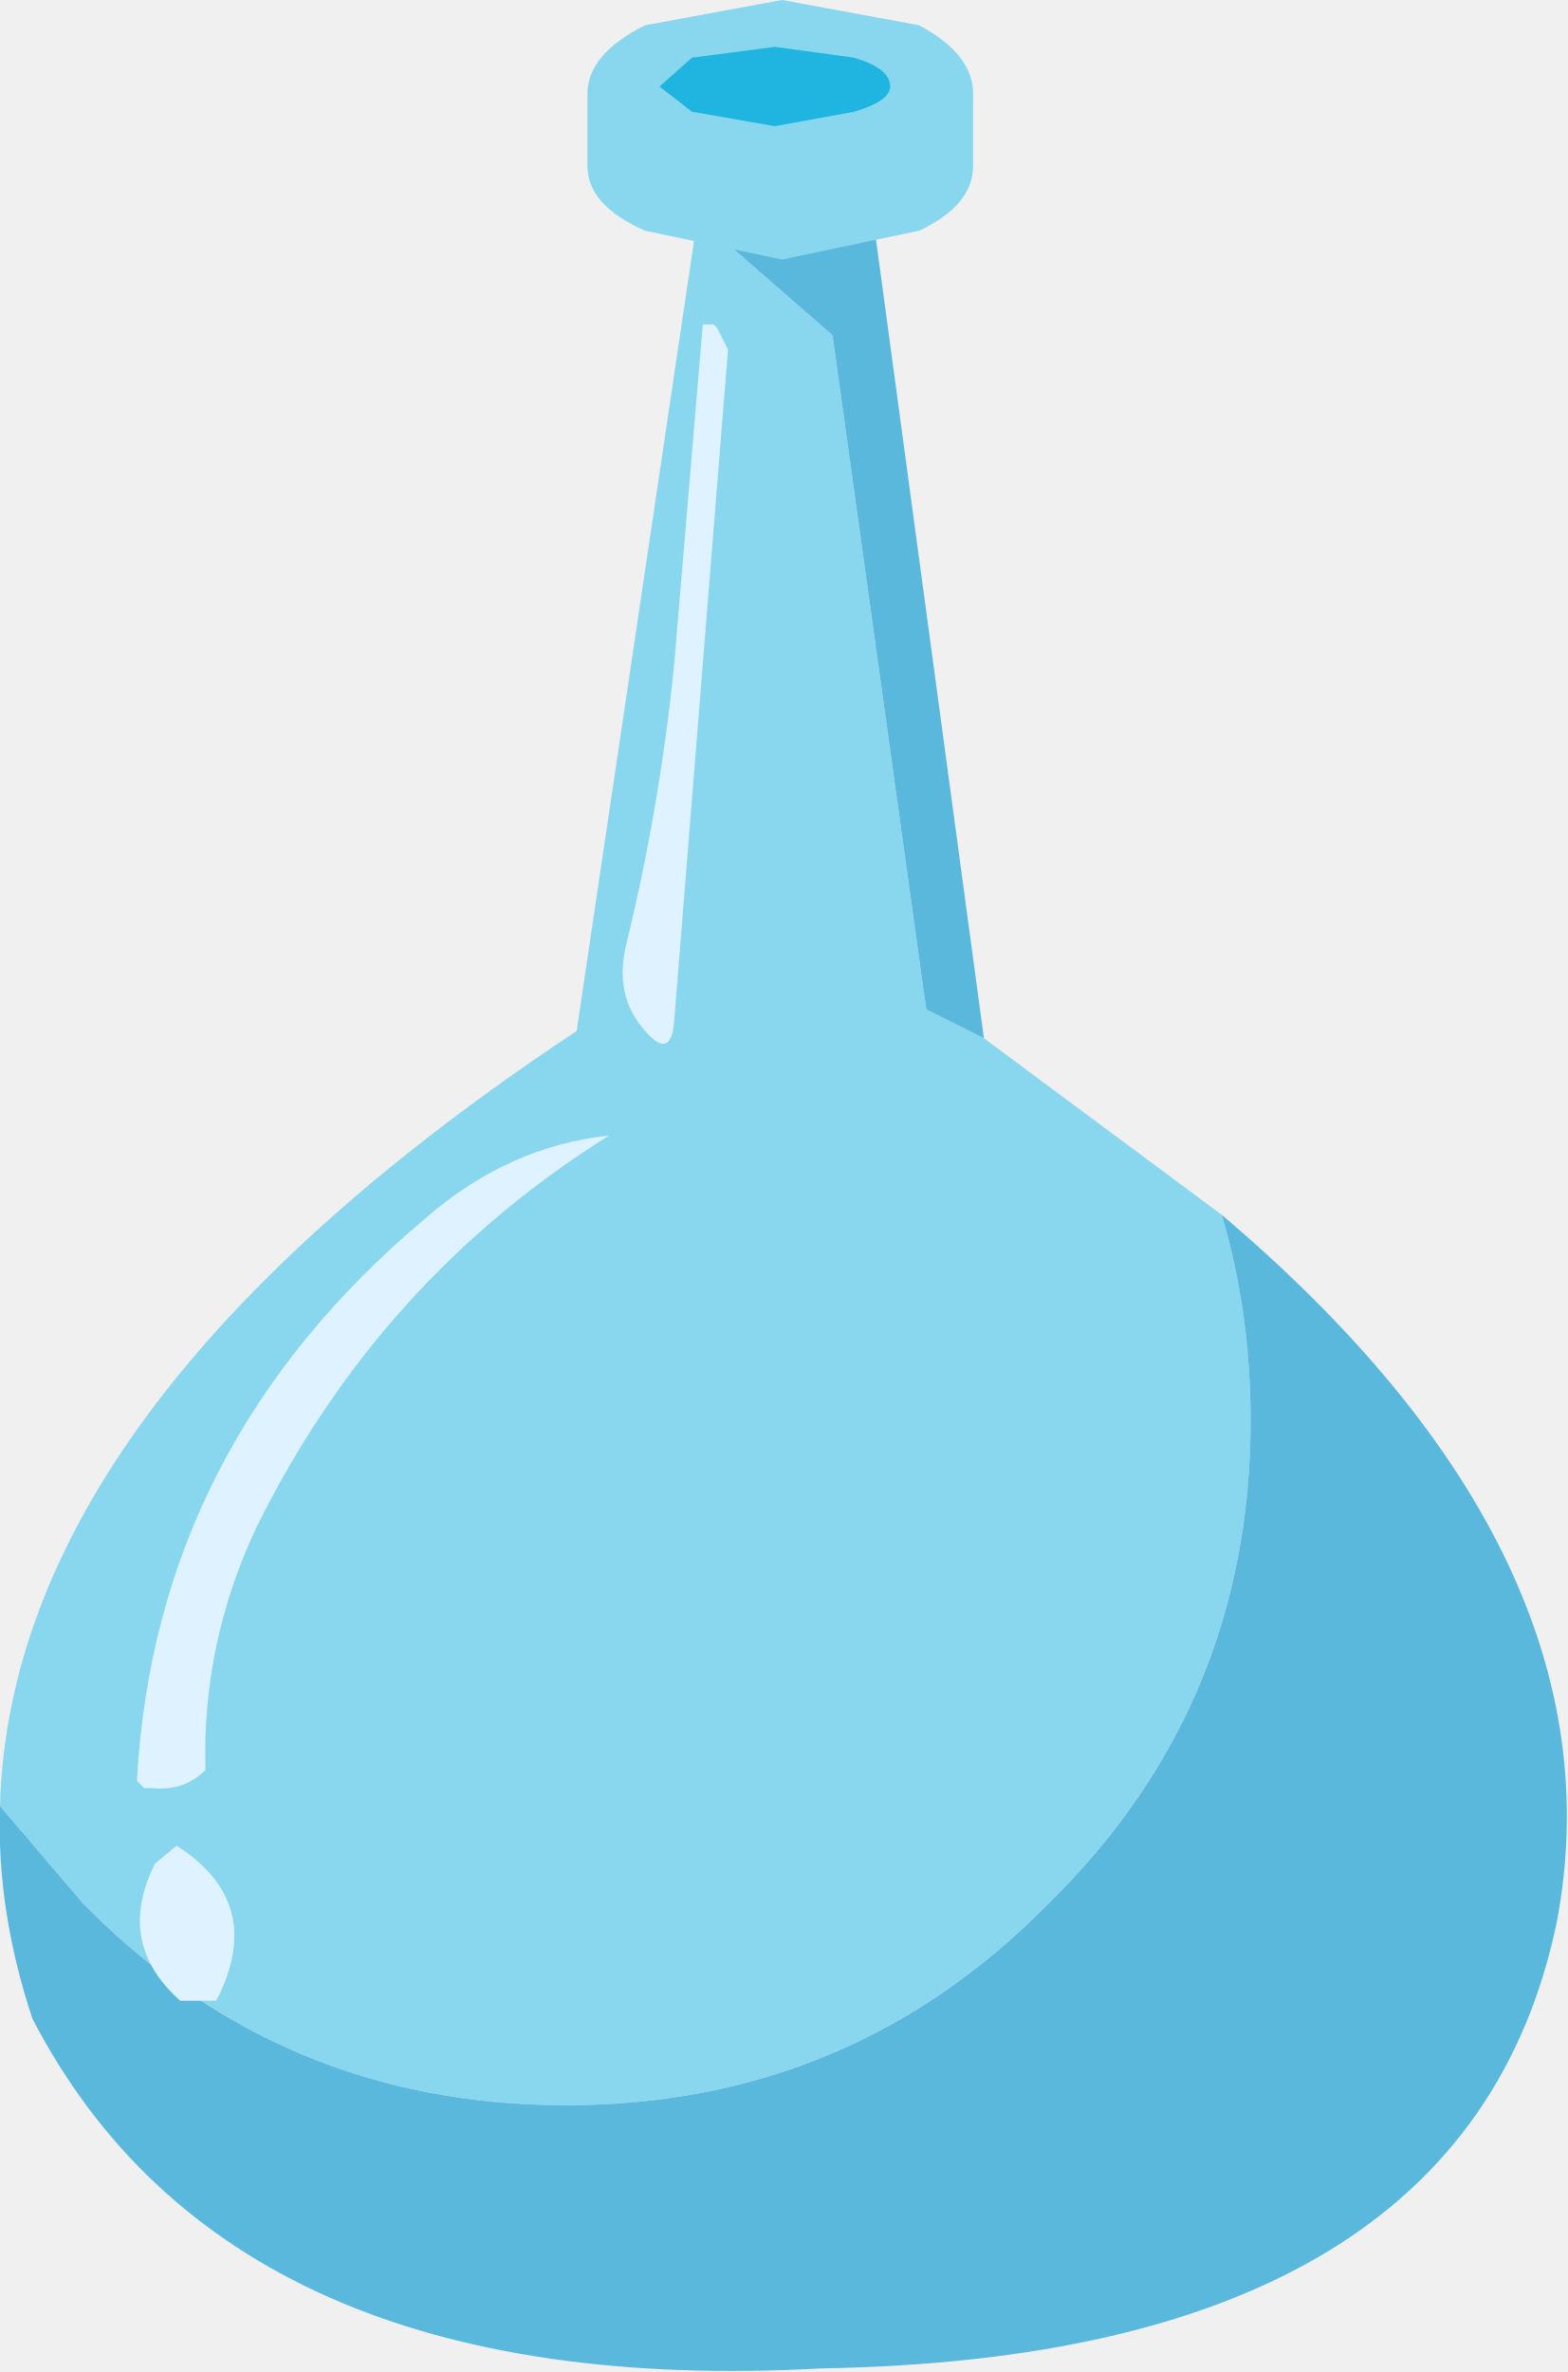
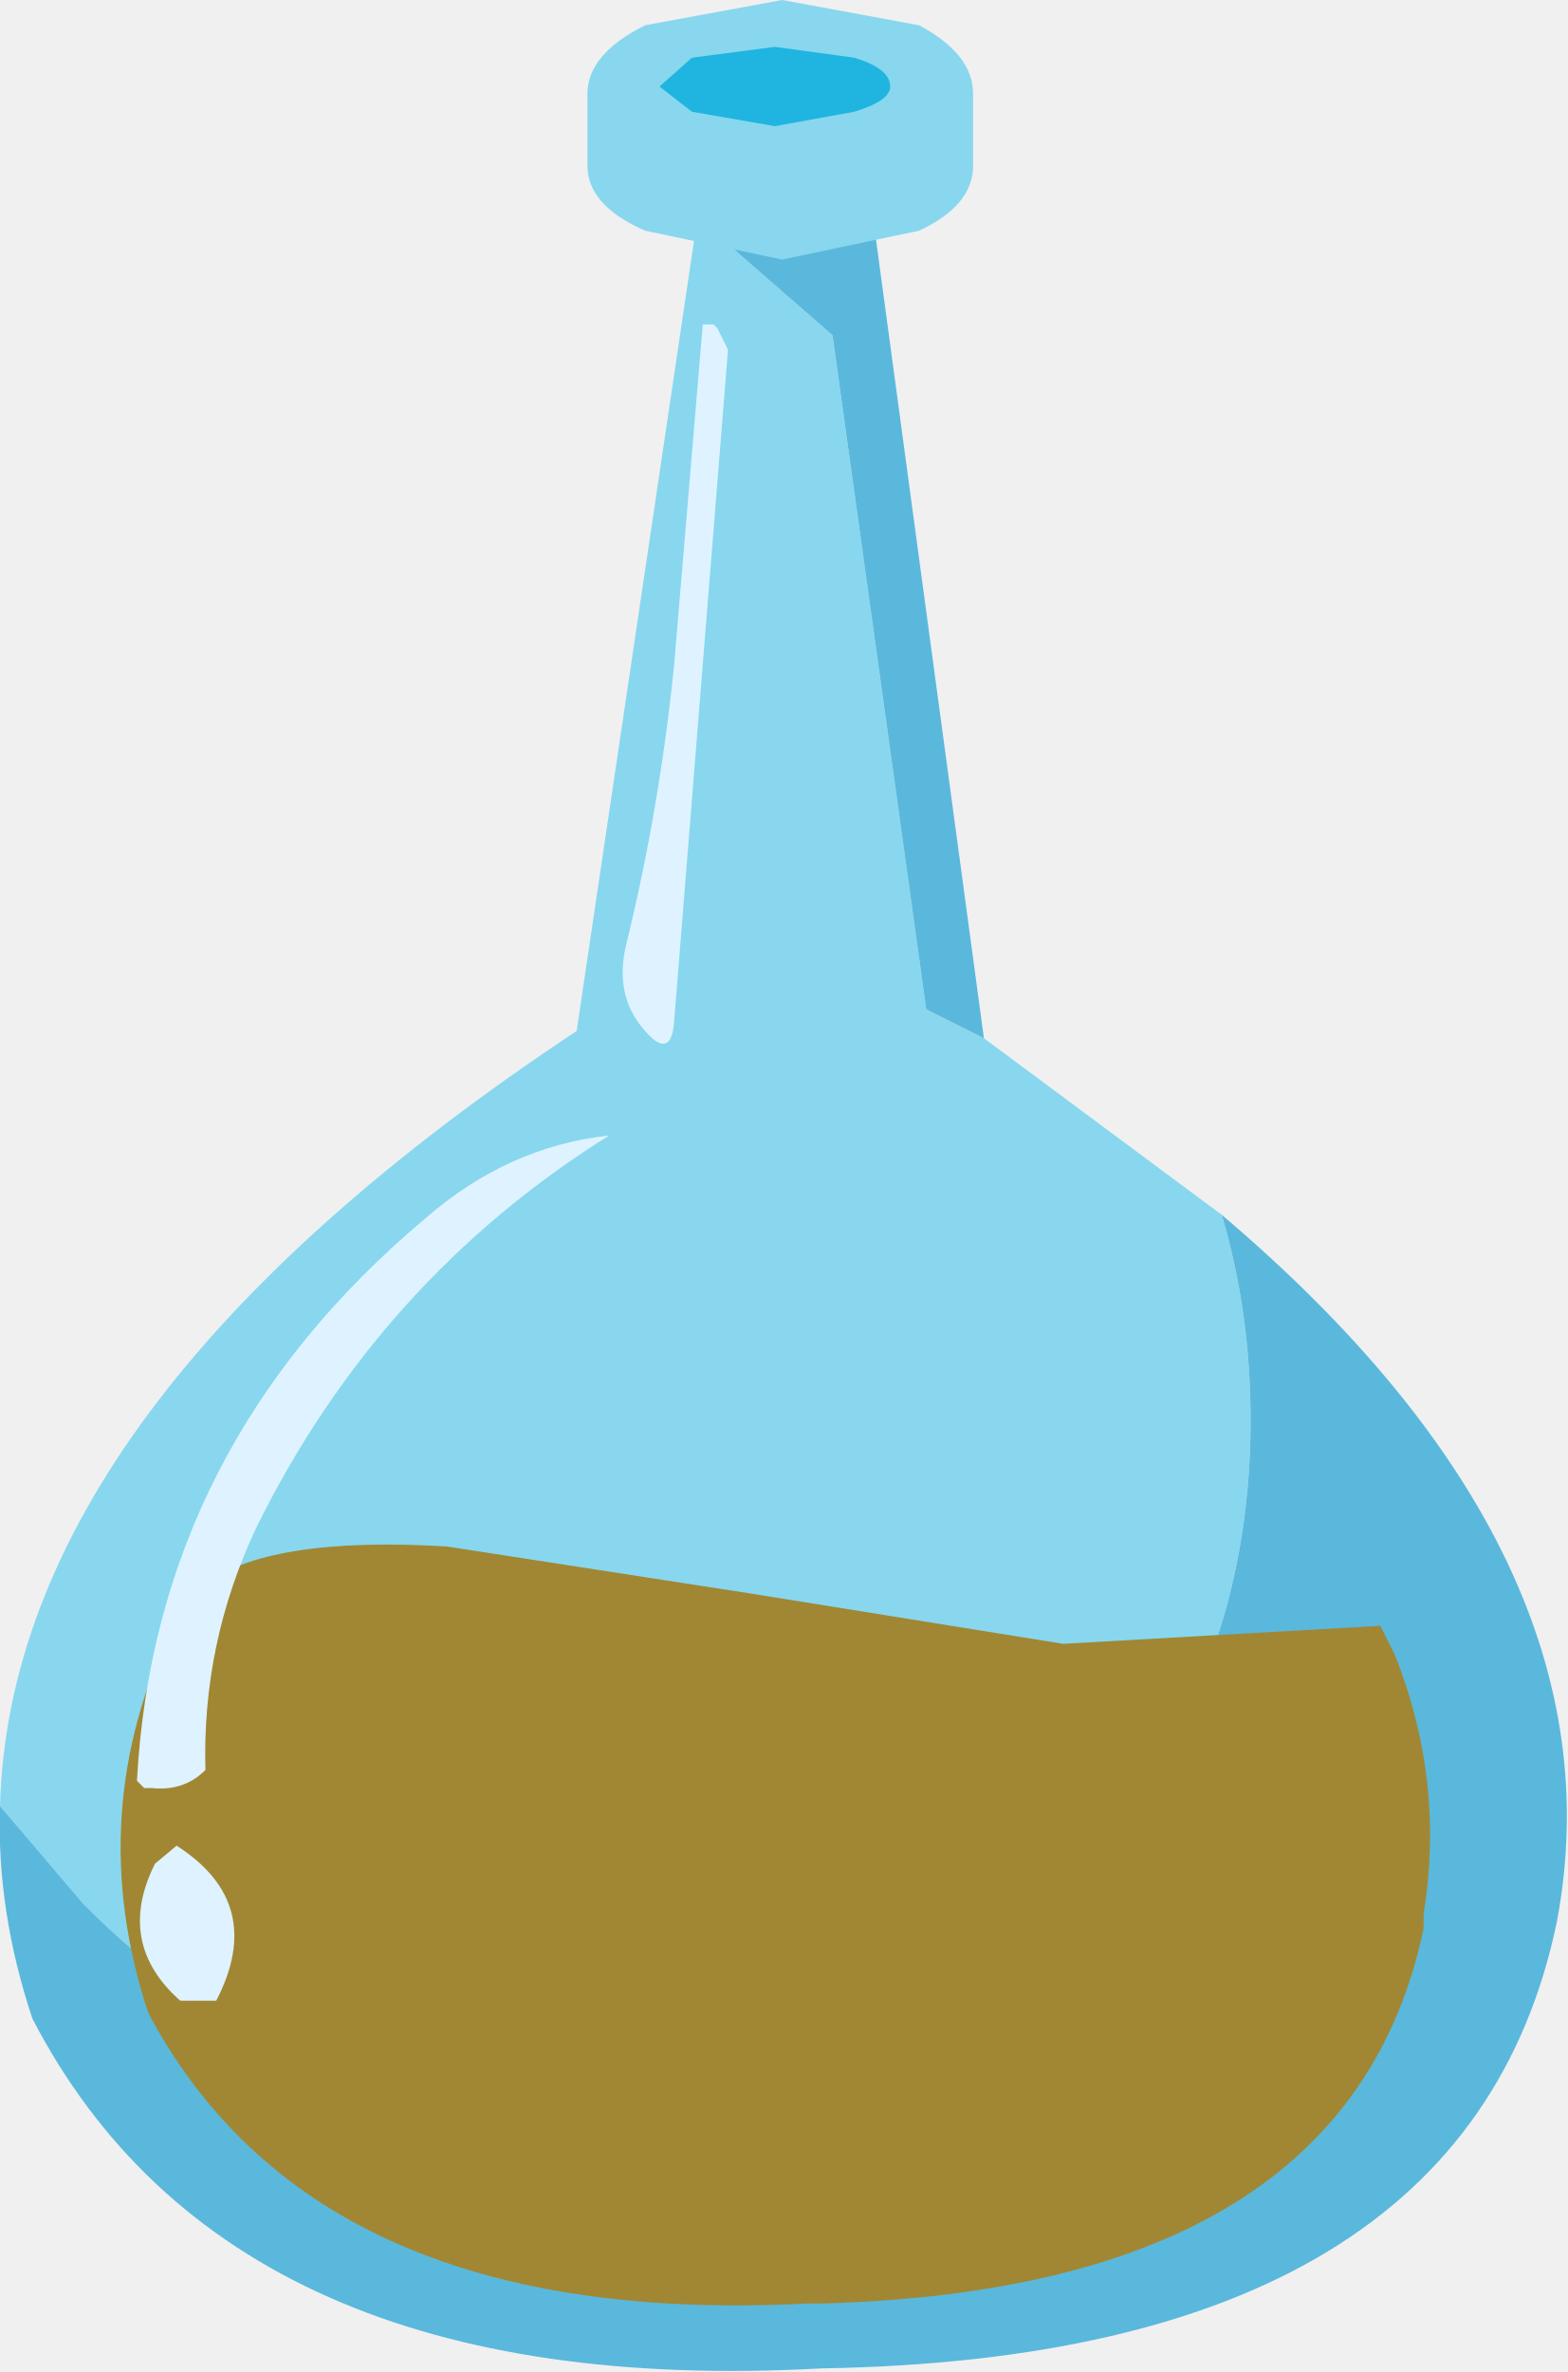
<svg xmlns="http://www.w3.org/2000/svg" viewBox="-11.35 -21.65 21.75 32.9" width="21.75" height="32.9">
+   <defs>
+     <filter id="cx18" color-interpolation-filters="sRGB">
+       <feComponentTransfer>
+         <feFuncR type="linear" slope="0.2" intercept="0.43" />
+         <feFuncG type="linear" slope="0.2" intercept="0.33" />
+         <feFuncB type="linear" slope="0.2" intercept="0" />
+         <feFuncA type="linear" slope="1" intercept="0" />
+       </feComponentTransfer>
+     </filter>
+     <filter id="cx19" color-interpolation-filters="sRGB">
+       <feComponentTransfer>
+         <feFuncR type="linear" slope="0.2" intercept="0.43" />
+         <feFuncG type="linear" slope="0.2" intercept="0.33" />
+         <feFuncB type="linear" slope="0.2" intercept="0" />
+         <feFuncA type="linear" slope="1" intercept="0" />
+       </feComponentTransfer>
+     </filter>
+   </defs>
  <g transform="matrix(1,0,0,1,-0.5,-5.2)">
    <path d="M1.1 -14.6L1.3 -13.15L-0.85 -13.15L0.7 -11.8L2 -2.45L2.8 -2.05L6.1 0.4Q6.5 1.75 6.5 3.25Q6.5 7.2 3.7 9.95Q0.95 12.75 -3 12.75Q-6.95 12.75 -9.7 9.95L-10.85 8.6Q-10.7 3.05 -2.85 -2.15L-1 -14.6L1.1 -14.6Z" fill="#88d7ee" fill-rule="evenodd" />
    <path d="M-10.85 8.6L-9.7 9.95Q-6.95 12.75 -3 12.75Q0.95 12.75 3.7 9.95Q6.5 7.2 6.5 3.25Q6.5 1.75 6.1 0.4Q11.7 5.15 10.75 10.2Q9.5 16.25 0.55 16.4Q-7.65 16.85 -10.4 11.55Q-10.9 10.05 -10.85 8.6ZM2.8 -2.05L2 -2.45L0.7 -11.8L-0.85 -13.15L1.3 -13.15L2.8 -2.05Z" fill="#5ab8dc" fill-rule="evenodd" />
    <path d="M-1.9 -16.1L0 -16.45L1.9 -16.1Q2.65 -15.7 2.65 -15.15L2.65 -14.15Q2.65 -13.6 1.9 -13.25L0 -12.85L-1.9 -13.25Q-2.7 -13.6 -2.7 -14.15L-2.7 -15.15Q-2.7 -15.7 -1.9 -16.1Z" fill="#88d7ee" fill-rule="evenodd" />
    <path d="M-1.7 -15.25L-1.25 -15.65L-0.1 -15.8L1 -15.65Q1.5 -15.5 1.5 -15.25Q1.5 -15.05 1 -14.9L-0.1 -14.7L-1.25 -14.9L-1.7 -15.25Z" fill="#1fb5e0" fill-rule="evenodd" />
  </g>
+   <g transform="matrix(1,0,0,1,-0.6,4.05)" filter="url(#cx18)">
+     <path d="M-8.70 2.20Q-9.60 -0.55 -8.35 -3.15L-7.95 -3.70Q-7.05 -4.40 -4.55 -4.25L-0.35 -3.60L4.00 -2.90L8.40 -3.15L8.60 -2.75Q9.30 -1.00 9.00 0.85L9.00 1.05Q7.95 6.05 0.65 6.25L0.45 6.25Q-6.30 6.60 -8.65 2.30L-8.70 2.20Z" fill="#ffffff" fill-rule="evenodd" />
+   </g>
+   <g transform="matrix(1,0,0,1,-0.6,4.05)" filter="url(#cx19)" />
  <g transform="matrix(1,0,0,1,-0.5,-5.2)">
    <path d="M-0.9 -11.9L-0.75 -11.6L-1.5 -2.25Q-1.55 -1.75 -1.9 -2.15Q-2.35 -2.65 -2.15 -3.4Q-1.7 -5.25 -1.5 -7.2L-1.1 -11.95L-0.95 -11.95L-0.9 -11.9ZM-8.4 9.15Q-7.15 9.95 -7.85 11.3L-8.35 11.3Q-9.25 10.5 -8.7 9.4L-8.4 9.15ZM-8.85 8.35L-8.95 8.25Q-8.7 3.6 -4.95 0.45Q-3.8 -0.55 -2.4 -0.7Q-5.6 1.3 -7.3 4.75Q-8.05 6.35 -8 8.1Q-8.3 8.4 -8.75 8.35L-8.85 8.35Z" fill="#def3ff" fill-rule="evenodd" />
  </g>
</svg>
